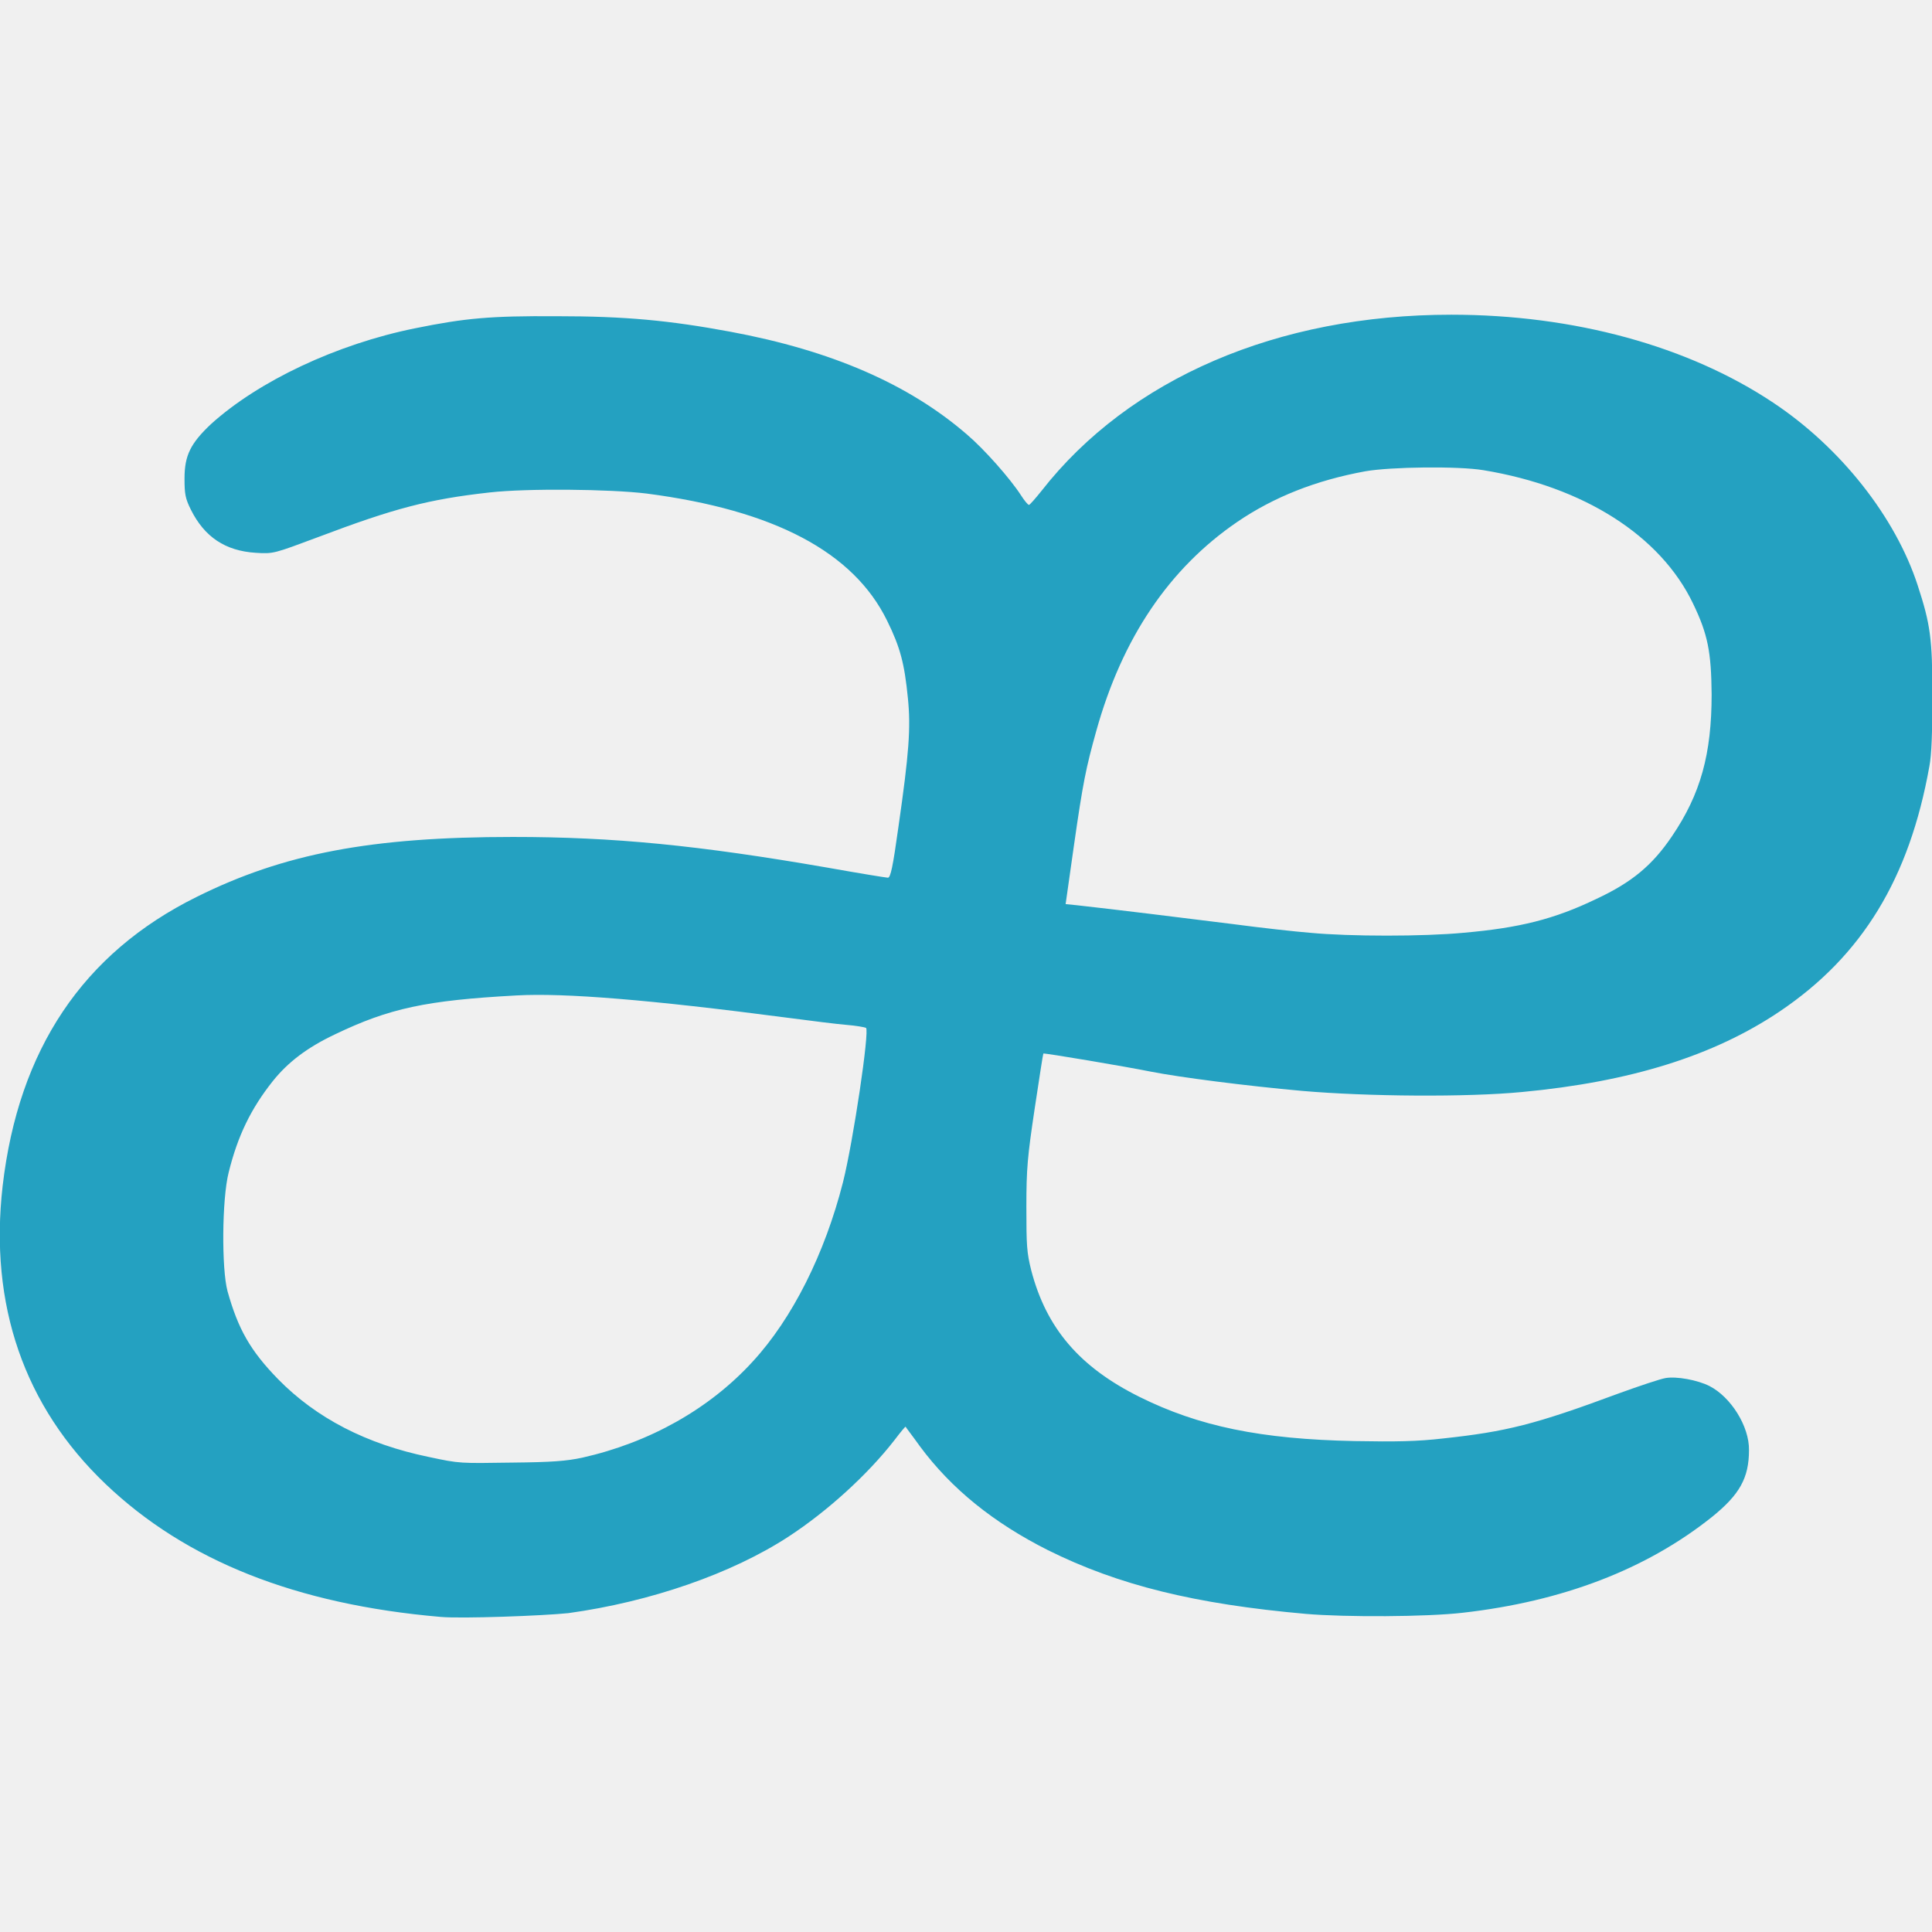
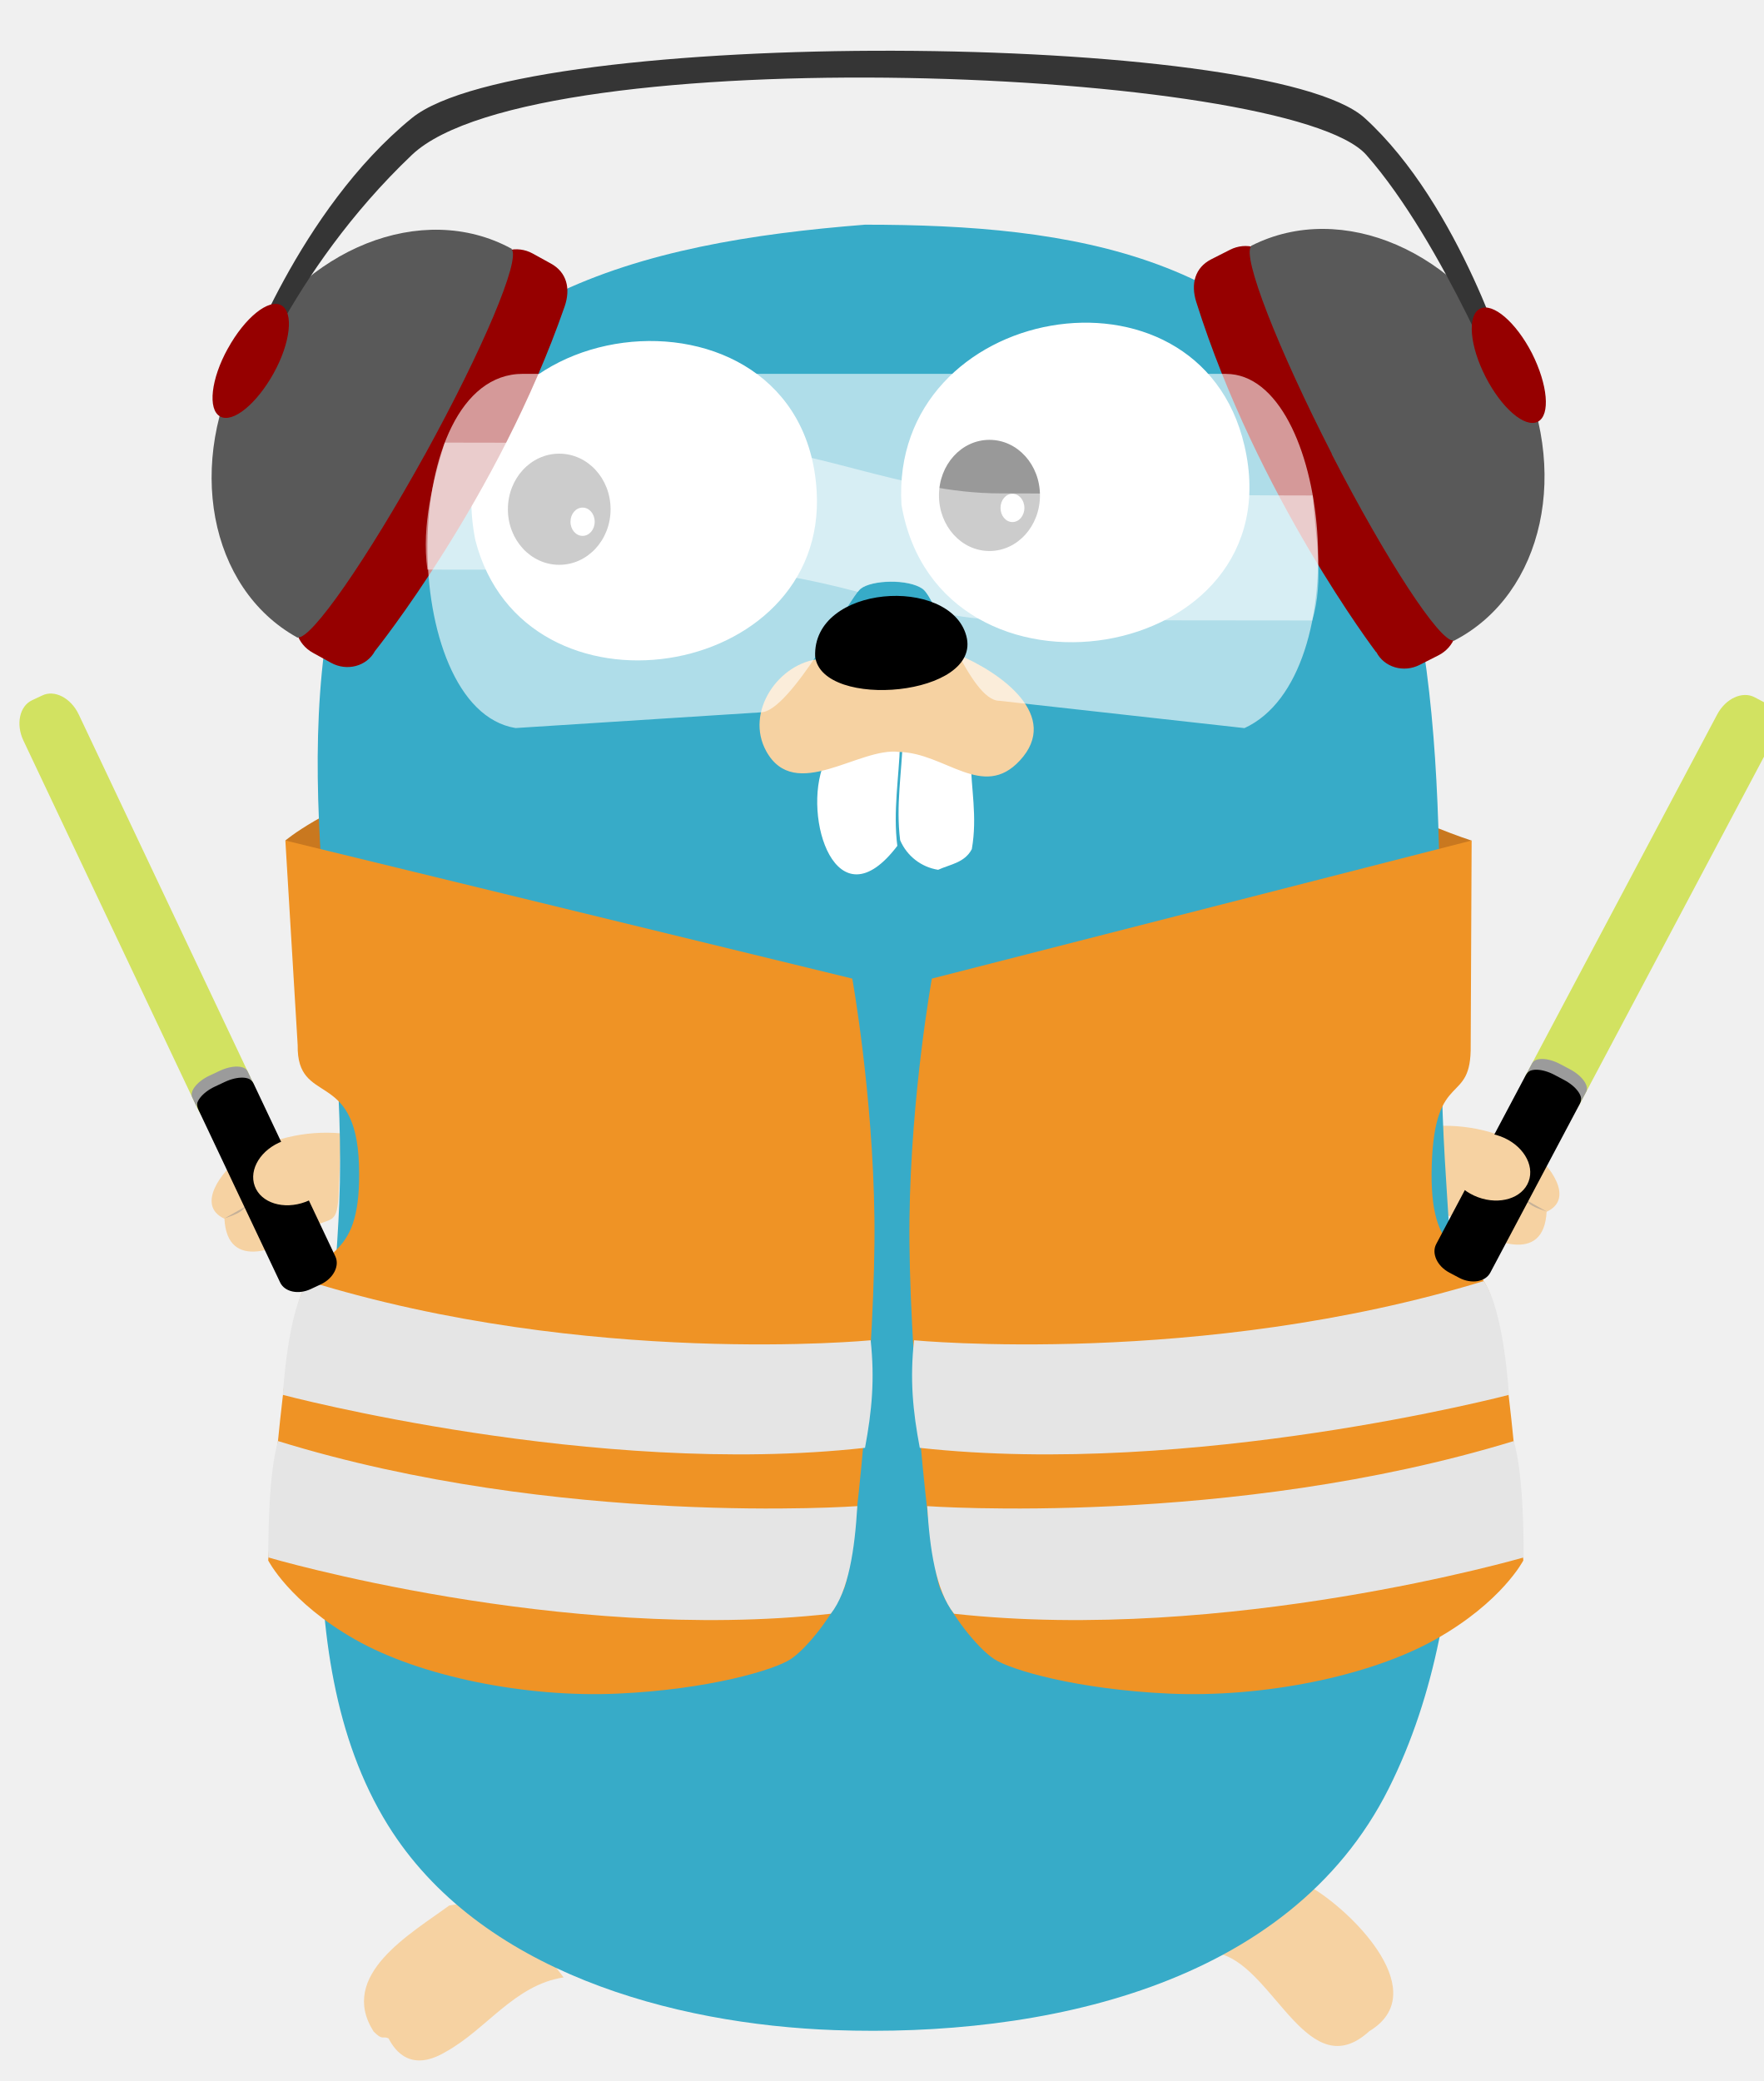
- <svg xmlns="http://www.w3.org/2000/svg" version="1.1" id="Layer_1" x="0px" y="0px" viewBox="0 0 512 512" style="enable-background:new 0 0 512 512;" xml:space="preserve">
-   <style type="text/css">
- 	.st0{fill:#24A1C1;}
- </style>
-   <g>
-     <path class="st0" d="M116.8,428.5c-38.3-3.3-67.5-14.9-88.8-35.2c-21.6-20.6-30.9-47.5-27.3-79c4.2-36.2,21.3-61.7,51.4-76.6   c23.1-11.5,46.2-15.9,83.8-15.9c26.7,0,49.1,2.2,83.2,8.1c8.4,1.5,15.8,2.7,16.2,2.7c0.7,0,1.3-2.7,2.8-13.5   c2.8-19.5,3.3-26.2,2.5-34.1c-0.9-9.1-2-13.4-5.5-20.5c-8.9-18.2-29.9-29.3-63.7-33.7c-9.7-1.2-31.9-1.4-41.6-0.3   c-16.2,1.8-25.3,4.2-45.4,11.8c-11.8,4.4-11.9,4.5-16.6,4.2c-8.1-0.5-13.6-4.2-17.2-11.4c-1.5-3-1.7-4.2-1.7-8.3   c0-6.1,1.6-9.3,7-14.4C68.5,101,89.2,91.2,110,87c13.3-2.7,19.9-3.3,37.5-3.2c18.2,0,29.8,1.1,46,4.1c26.9,5,47.3,13.9,62.7,27.2   c4.6,3.9,11.5,11.7,14.4,16.2c0.9,1.4,1.8,2.5,2.1,2.5c0.2,0,1.7-1.7,3.3-3.7c23.3-29.8,62.6-46.7,108.6-46.7   c32.5,0,62.8,8.3,85.3,23.3c17.9,11.9,32.4,30.3,38.3,48.4c3.4,10.4,3.9,14.2,3.9,29.3c0,9.4-0.2,15.7-0.8,18.7   c-5.3,29.7-17.8,50.2-39.6,64.9c-17.5,11.8-39.6,18.7-68.4,21.4c-14.5,1.4-41,1.2-58.2-0.3c-14.6-1.3-32.5-3.6-40.1-5.1   c-6.4-1.3-28.3-5-28.5-4.8c-0.1,0.1-1.1,6.7-2.3,14.6c-1.9,12.7-2.2,15.9-2.2,26c0,10.3,0.1,12.1,1.3,16.9   c4,15.3,12.8,25.6,28.7,33.5c15.7,7.8,32.1,11.2,57,11.7c11,0.2,16.6,0.1,23.5-0.7c16.7-1.8,24.3-3.7,46.4-11.9   c5.5-2,11.2-3.9,12.5-4.1c2.9-0.5,8.4,0.5,11.6,2.1c5.7,2.9,10.6,10.7,10.5,17c0,7.4-2.5,11.8-9.8,17.7   c-17.4,13.9-39.6,22.4-66.1,25.4c-9.5,1.1-31,1.2-41.5,0.3c-29.4-2.6-49.7-7.6-68.4-16.9c-14.5-7.3-25.6-16.3-33.9-27.5   c-2-2.8-3.8-5.1-3.8-5.2c-0.1-0.1-1.4,1.5-3,3.6c-7,9-17.6,18.7-28,25.5c-15,9.8-36.6,17.3-58.4,20.3   C143.9,428.2,122.3,429,116.8,428.5L116.8,428.5z M154.3,386.3c17.8-4,33.7-12.9,45.2-25.5c10.5-11.4,19.1-28.6,23.9-47.5   c2.7-10.7,7.1-40.3,6.1-40.9c-0.4-0.2-2.7-0.6-5.2-0.8c-2.5-0.2-9.6-1.1-15.7-1.9c-36.6-4.8-59.1-6.6-71.7-5.9   c-24,1.3-33.7,3.4-48.1,10.3c-7.4,3.5-12.5,7.4-16.5,12.4c-5.8,7.3-9.3,14.5-11.7,24.2c-1.8,7.1-1.9,25.6-0.3,31.5   c2.8,10,6,15.7,13.4,23.3c10.1,10.3,23.4,17.2,39.9,20.6c8.4,1.8,8.2,1.7,22.3,1.5C146.2,387.5,150.1,387.2,154.3,386.3   L154.3,386.3z M387.8,247.2c14.9-1.3,24.1-3.6,35.3-9c9.4-4.4,14.8-8.9,20-16.6c7.6-11.2,10.5-21.8,10.5-37.6   c-0.1-11.2-1-15.9-4.9-24c-8.6-18-28.9-31-55.6-35.4c-6.6-1.1-24.5-0.9-31.3,0.3c-13.1,2.4-24.2,6.8-33.9,13.4   c-18,12.3-30.5,30.7-37.4,55.5c-2.7,9.7-3.5,13.5-5.9,30.3l-2.2,15.5l3,0.3c9.1,1,29.5,3.5,41.4,5c7.5,1,16.6,2,20.4,2.3   C357.8,248.2,377.2,248.2,387.8,247.2L387.8,247.2L387.8,247.2z" />
-   </g>
+ <svg xmlns="http://www.w3.org/2000/svg" xmlns:xlink="http://www.w3.org/1999/xlink" viewBox="-0.12 -0.79 56.172 65.621" fill="#fff" fill-rule="evenodd" stroke="#000" stroke-linecap="round" stroke-linejoin="round" width="2119" height="2500">
+   <use xlink:href="#a" x=".5" y=".5" />
+   <symbol id="a" overflow="visible">
+     <g stroke="none" fill-rule="nonzero">
+       <path d="M8.467 25.152s4.6-3.998 18.212-3.998c12.488 0 15.998 2.83 19.562 4l-18.596 9.075z" fill="#c9781f" />
+       <path d="M6.526 37.187c.084 1.735 1.82.932 2.605.4.746-.515.964-.087 1.03-1.103l.082-2.006c-1.13-.102-2.355.166-3.28.837-.478.348-1.37 1.45-.435 1.882" fill="#f6d2a2" />
+       <path d="M6.526 37.187c.253-.093.52-.16.69-.39" fill="#c6b198" />
+       <path d="M10.535 16.524c-6.65-1.87-1.705-10.314 3.634-6.84zm29.54-7.474c5.263-3.692 10.02 4.637 3.902 6.733z" fill="#37abc8" />
+       <path d="M41.21 58.534c1.337.826 3.78 3.324 1.775 4.535-1.927 1.762-3.005-1.934-4.696-2.446.728-.988 1.65-1.888 2.92-2.09zm-23.883 2.823c-1.57.242-2.452 1.656-3.76 2.374-1.233.734-1.704-.235-1.815-.432-.196-.088-.177.082-.475-.218-1.143-1.8 1.19-3.118 2.406-4.012 1.692-.342 2.753 1.123 3.645 2.288z" fill="#f6d2a2" />
+       <path d="M10.813 14.2c-.877-.46-1.52-1.092-.984-2.106.497-.938 1.42-.836 2.297-.373zm31.78-.88c.877-.463 1.52-1.093.984-2.106-.497-.938-1.42-.836-2.297-.373z" fill="#077e91" />
+       <path d="M48.63 36.966c-.084 1.734-1.82.932-2.605.4-.746-.515-.964-.087-1.03-1.103l-.082-2.006c1.13-.102 2.355.166 3.28.837.478.348 1.37 1.45.435 1.882" fill="#f6d2a2" />
+       <path d="M48.63 36.967c-.253-.093-.52-.16-.69-.388" fill="#c6b198" />
+       <path d="M26.912 5.54c6.657 0 12.897.95 16.15 7.337 2.92 7.16 1.882 14.878 2.327 22.444.383 6.496 1.23 14-1.788 20.022-3.175 6.334-11.11 7.927-17.643 7.693-5.134-.183-11.335-1.856-14.232-6.54-3.4-5.495-1.8-13.666-1.543-19.78.292-7.243-1.964-14.507.418-21.595 2.472-7.352 9.138-9.014 16.312-9.58" fill="#37abc8" />
+       <path d="M28.087 14.465c1.195 6.938 12.55 5.104 10.92-1.89-1.462-6.275-11.317-4.538-10.92 1.89m-13.57 1.122c1.55 6.04 11.233 4.494 10.868-1.565-.435-7.257-12.35-5.856-10.868 1.565m15.775 6.966c.005.927.217 1.833.034 2.874-.23.435-.683.48-1.073.657a1.58 1.58 0 0 1-1.209-.942c-.14-1.095.052-2.156.087-3.25z" />
+       <path d="M15.553 14.602c0-.98.73-1.77 1.635-1.77s1.635.79 1.635 1.77-.73 1.77-1.635 1.77-1.635-.79-1.635-1.77z" fill="#000" />
+       <path d="M17.546 15c0-.25.172-.45.386-.45s.385.2.385.45-.172.45-.385.45-.386-.2-.386-.45z" />
+       <path d="M29.28 14.162c0-.98.717-1.77 1.608-1.77s1.608.79 1.608 1.77-.717 1.77-1.608 1.77-1.608-.79-1.608-1.77z" fill="#000" />
+       <path d="M31.24 14.56c0-.25.17-.45.38-.45s.38.2.38.45-.17.45-.38.45-.38-.2-.38-.45zm-5.62 8.132c-.713 1.727.398 5.18 2.334 2.63-.14-1.095.052-2.156.086-3.25z" />
+       <path d="M25.506 19.367c-1.33.113-2.417 1.692-1.725 2.942.916 1.652 2.96-.146 4.232.022 1.465.03 2.665 1.547 3.842.274 1.31-1.413-.563-2.794-2.026-3.4z" fill="#f6d2a2" />
+       <path d="M8.467 25.152l.392 6.517c-.03 1.963 1.854.723 1.952 3.81s-1.14 2.502-1.794 4.013-1.096 8.587-1.096 8.587.67 1.322 2.76 2.513 5.457 1.86 8.367 1.728 4.992-.755 5.513-1.1 1.383-1.434 1.708-2.277 1.003-7.785.956-11.757-.705-7.637-.705-7.637z" fill="#ef9325" />
+       <path d="M26.914 44.493c-8.576.956-18.527-1.687-18.527-1.687s.146-2.68.8-3.624c8.92 2.76 17.918 1.885 17.918 1.885.133 1.25.04 2.246-.18 3.426zm-1.077 5.283c-8.576.956-17.913-1.793-17.913-1.793s-.03-2.575.31-3.706c8.92 2.76 18.446 2.072 18.446 2.072-.08 1.36-.272 2.696-.844 3.426z" fill="#e5e5e5" />
+       <path d="M46.242 25.152l-.03 6.517c.03 1.963-1.14.723-1.24 3.81s1.155 2.502 1.816 4.013 1.1 8.587 1.1 8.587-.678 1.322-2.796 2.513-5.523 1.86-8.472 1.728-5.055-.755-5.582-1.1-1.4-1.434-1.73-2.277-1.016-7.785-.967-11.757.713-7.637.713-7.637z" fill="#ef9325" />
+       <path d="M28.667 44.493c8.684.956 18.762-1.687 18.762-1.687s-.148-2.68-.8-3.624c-9.032 2.76-18.143 1.885-18.143 1.885-.135 1.25-.04 2.246.183 3.426zm1.093 5.283c8.684.956 18.138-1.793 18.138-1.793s.03-2.575-.315-3.706c-9.03 2.76-18.678 2.072-18.678 2.072.08 1.36.275 2.696.855 3.426z" fill="#e5e5e5" />
+       <path d="M49.705 33.504c-.27.51-.804.754-1.193.548l-.312-.165c-.39-.206-.486-.783-.216-1.294l6.077-11.455c.27-.51.804-.754 1.193-.548l.312.165c.39.206.486.783.216 1.294z" fill="#d2e261" />
+       <path d="M46.836 38.914c-.157.296-.6.37-.99.164l-.312-.165c-.39-.206-.577-.613-.42-.91l2.85-5.374c.157-.296.6-.37.99-.164l.312.165c.39.206.577.613.42.91z" fill="#000" />
+       <path d="M49.37 32.435l-.312-.165c-.39-.206-.787-.217-.89-.025l-.182.343c.102-.192.5-.18.89.025l.312.165c.39.206.622.528.52.72l.182-.343c.102-.192-.13-.515-.52-.72z" fill="#9b9b9b" />
+       <path d="M45.55 35.076c.2-.537.92-.76 1.614-.502s1.093.9.893 1.435-.92.76-1.614.502-1.093-.9-.893-1.435z" fill="#f6d2a2" />
+       <path d="M5.67 33.687c.246.52.77.8 1.167.602l.32-.15c.398-.188.52-.762.275-1.282l-5.545-11.72c-.246-.52-.768-.8-1.167-.602l-.32.15c-.398.188-.52.762-.275 1.282z" fill="#d2e261" />
+       <path d="M8.3 39.225c.143.303.583.397.978.21l.32-.15c.398-.188.604-.586.46-.89l-2.6-5.497c-.143-.303-.583-.396-.978-.21l-.32.15c-.398.188-.604.586-.46.89z" fill="#000" />
+       <path d="M6.055 32.637l.32-.15c.398-.188.796-.18.89.016l.166.352c-.093-.197-.49-.203-.89-.016l-.32.15c-.398.188-.646.5-.553.696l-.166-.352c-.093-.196.152-.508.553-.696z" fill="#9b9b9b" />
+       <path d="M10 35.226c.2.537-.2 1.177-.893 1.435s-1.415.035-1.614-.502.2-1.177.893-1.435S9.8 34.69 10 35.226z" fill="#f6d2a2" />
+       <path d="M11.316 19.126c-.264.48-.888.644-1.393.367l-.58-.32c-.505-.277-.7-.89-.436-1.37L14.95 6.825c.264-.48.888-.644 1.393-.367l.58.32c.505.277.635.796.436 1.37-2.118 6.1-6.045 10.978-6.045 10.978z" fill="#960000" />
+       <path d="M12.915 12.856c1.838-3.338 3.044-6.2 2.758-6.535l.006-.012-.022-.01-.003-.002C12.828 4.767 9.027 6.28 7.15 9.69s-1.122 7.426 1.684 8.99h-.001c.012.004.018.01.026.014l.007-.012c.43.068 2.2-2.488 4.048-5.826z" fill="#595959" />
+       <path d="M43.207 19.15c.25.487.87.67 1.382.407l.6-.304c.513-.263.726-.87.475-1.358L39.93 6.746c-.25-.487-.87-.67-1.382-.407l-.6.304c-.513.263-.658.778-.475 1.358 1.94 6.16 5.725 11.148 5.725 11.148z" fill="#960000" />
+       <path d="M41.79 12.838c-1.74-3.4-2.865-6.295-2.568-6.612l-.007-.012c.008-.004.017-.006.024-.01l.003-.001c2.87-1.446 6.623.174 8.4 3.64s.907 7.454-1.943 8.936v.002c-.012.004-.02.01-.027.014l-.007-.012c-.43.056-2.138-2.55-3.88-5.94z" fill="#595959" />
+       <path d="M47.457 11.406s-2.115-5.3-4.568-8.087-26.453-3.75-30.394 0-5.427 8.088-5.427 8.088v-1.174S8.89 5.08 12.495 2.145s27.288-2.783 30.344 0 4.618 8.087 4.618 8.087z" fill="#353535" />
+       <path d="M48.165 9.638c.5.996.593 1.967.185 2.176s-1.148-.424-1.66-1.42-.593-1.966-.185-2.176 1.148.424 1.66 1.42zM6.638 9.48c.54-.98 1.297-1.593 1.7-1.372s.292 1.2-.248 2.17-1.297 1.593-1.7 1.37-.292-1.2.248-2.17z" fill="#960000" />
+       <path d="M38.414 10.29H16.03c-4.02 0-4.005 10.666-.232 11.28l7.805-.5c.944 0 2.827-3.65 3.18-3.936s1.518-.322 1.976 0 1.5 3.568 2.444 3.568l7.805.87c3.645-1.675 2.726-11.28-.587-11.28z" opacity=".6" />
+       <path d="M21.972 12.495l-8.43-.015c-.353 1.157-.747 2.62-.552 4.044l9.033.01c1.78 0 3.28.336 4.674.7a.79.79 0 0 1 .086-.094c.353-.287 1.517-.322 1.976 0 .118.083.277.364.462.732a10.92 10.92 0 0 0 2.164.262l9.782.01c.387-1.292.102-2.678.015-3.98-2.968 0-7.686-.067-9.948-.067-3.187 0-5.97-1.526-9.258-1.6z" opacity=".5" />
+       <path d="M25.338 19.297c-.098-2.3 4.294-2.588 4.813-.662s-4.596 2.37-4.812.662c-.173-1.36 0 0 0 0z" fill="#000" />
+     </g>
+   </symbol>
</svg>
